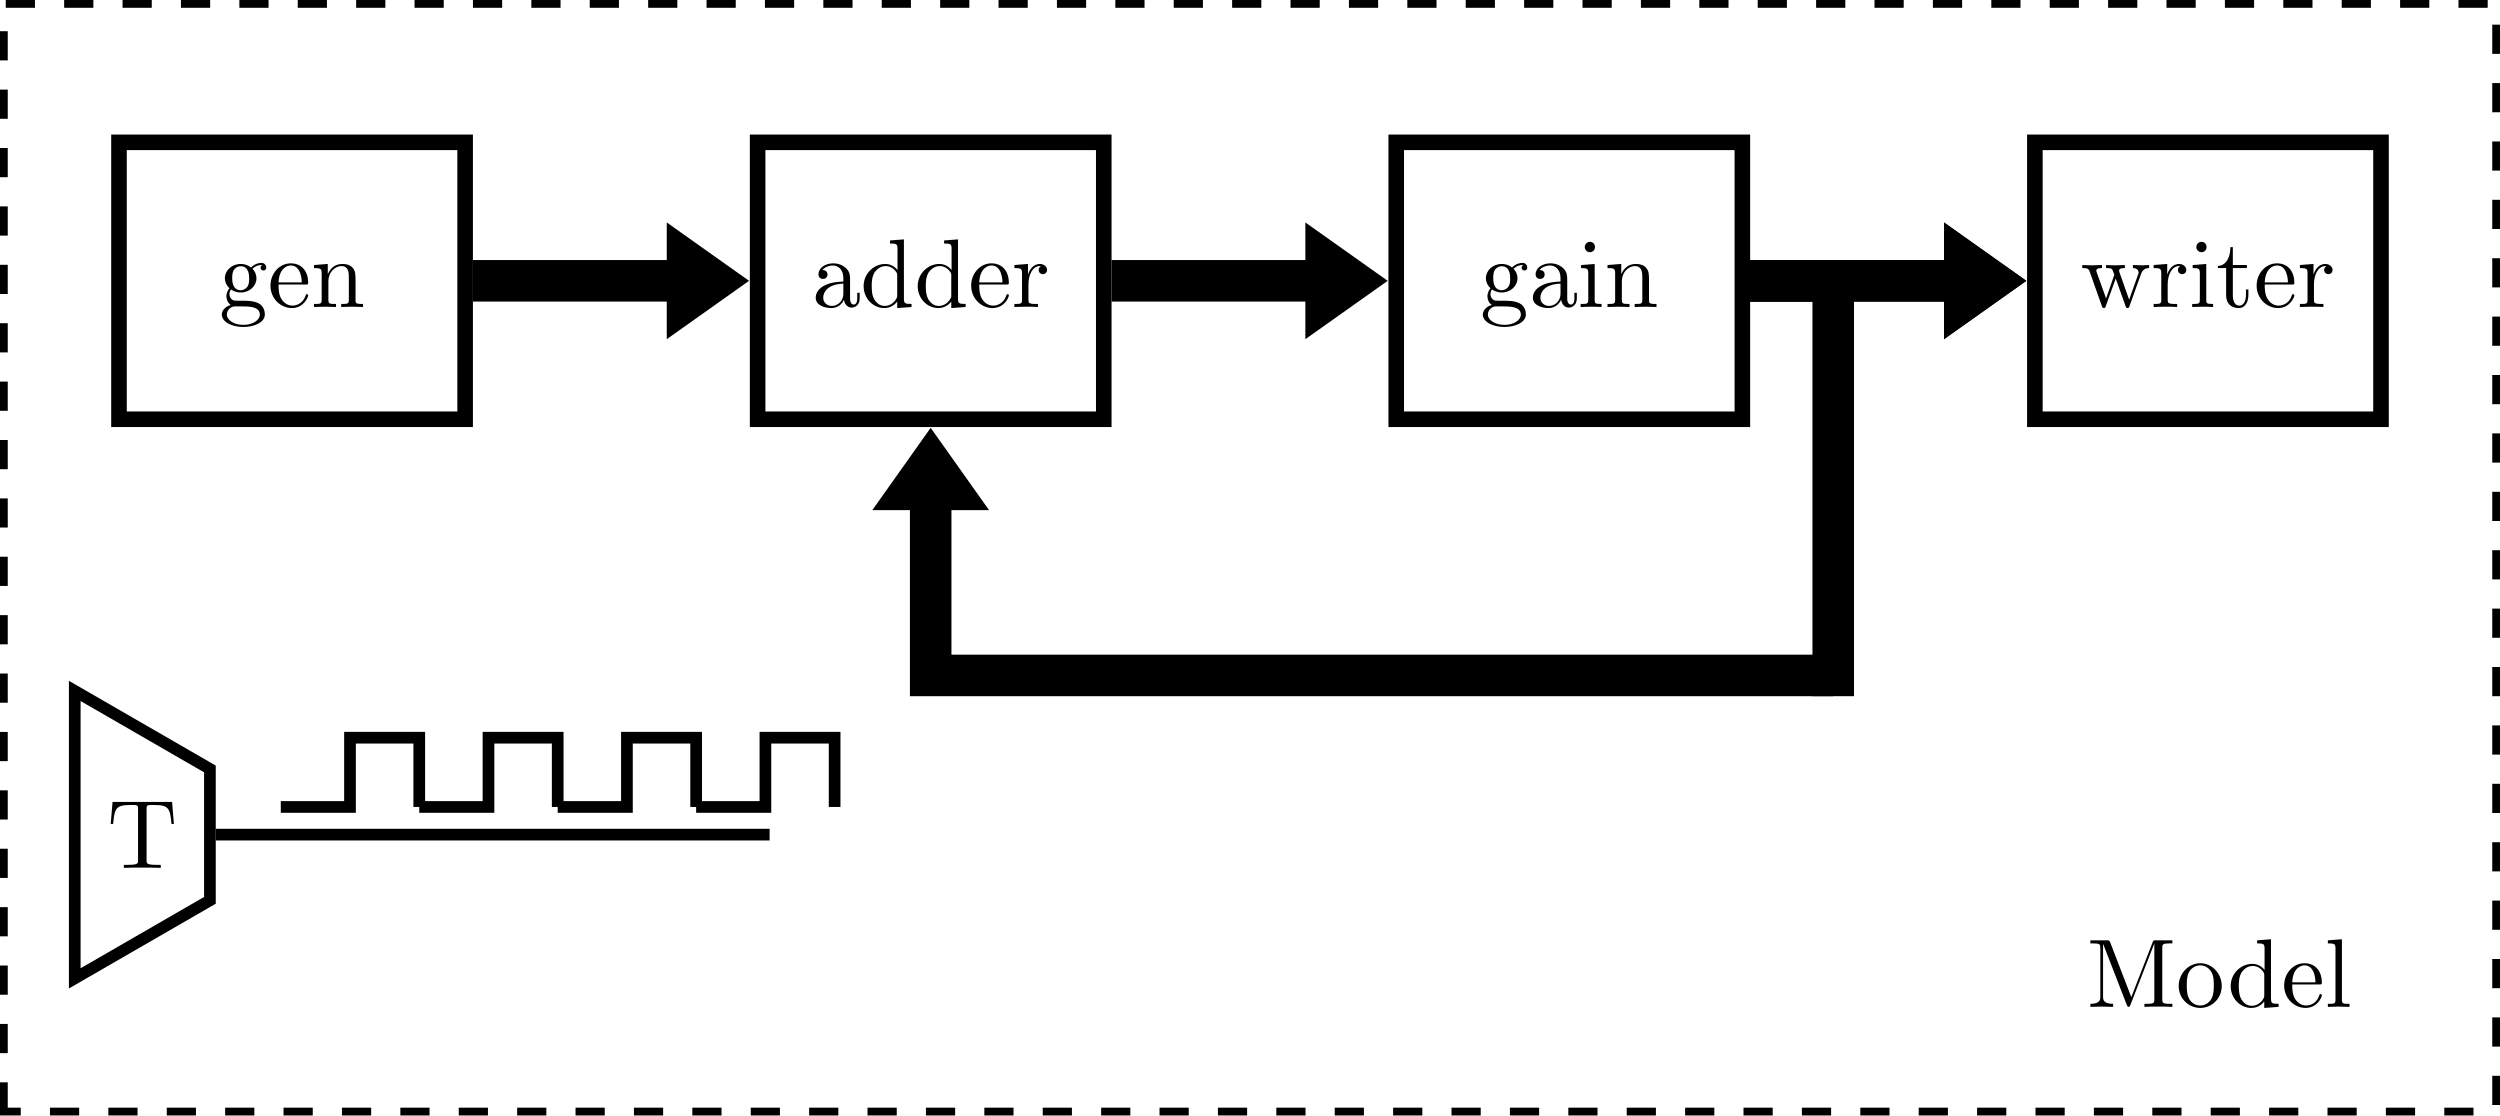
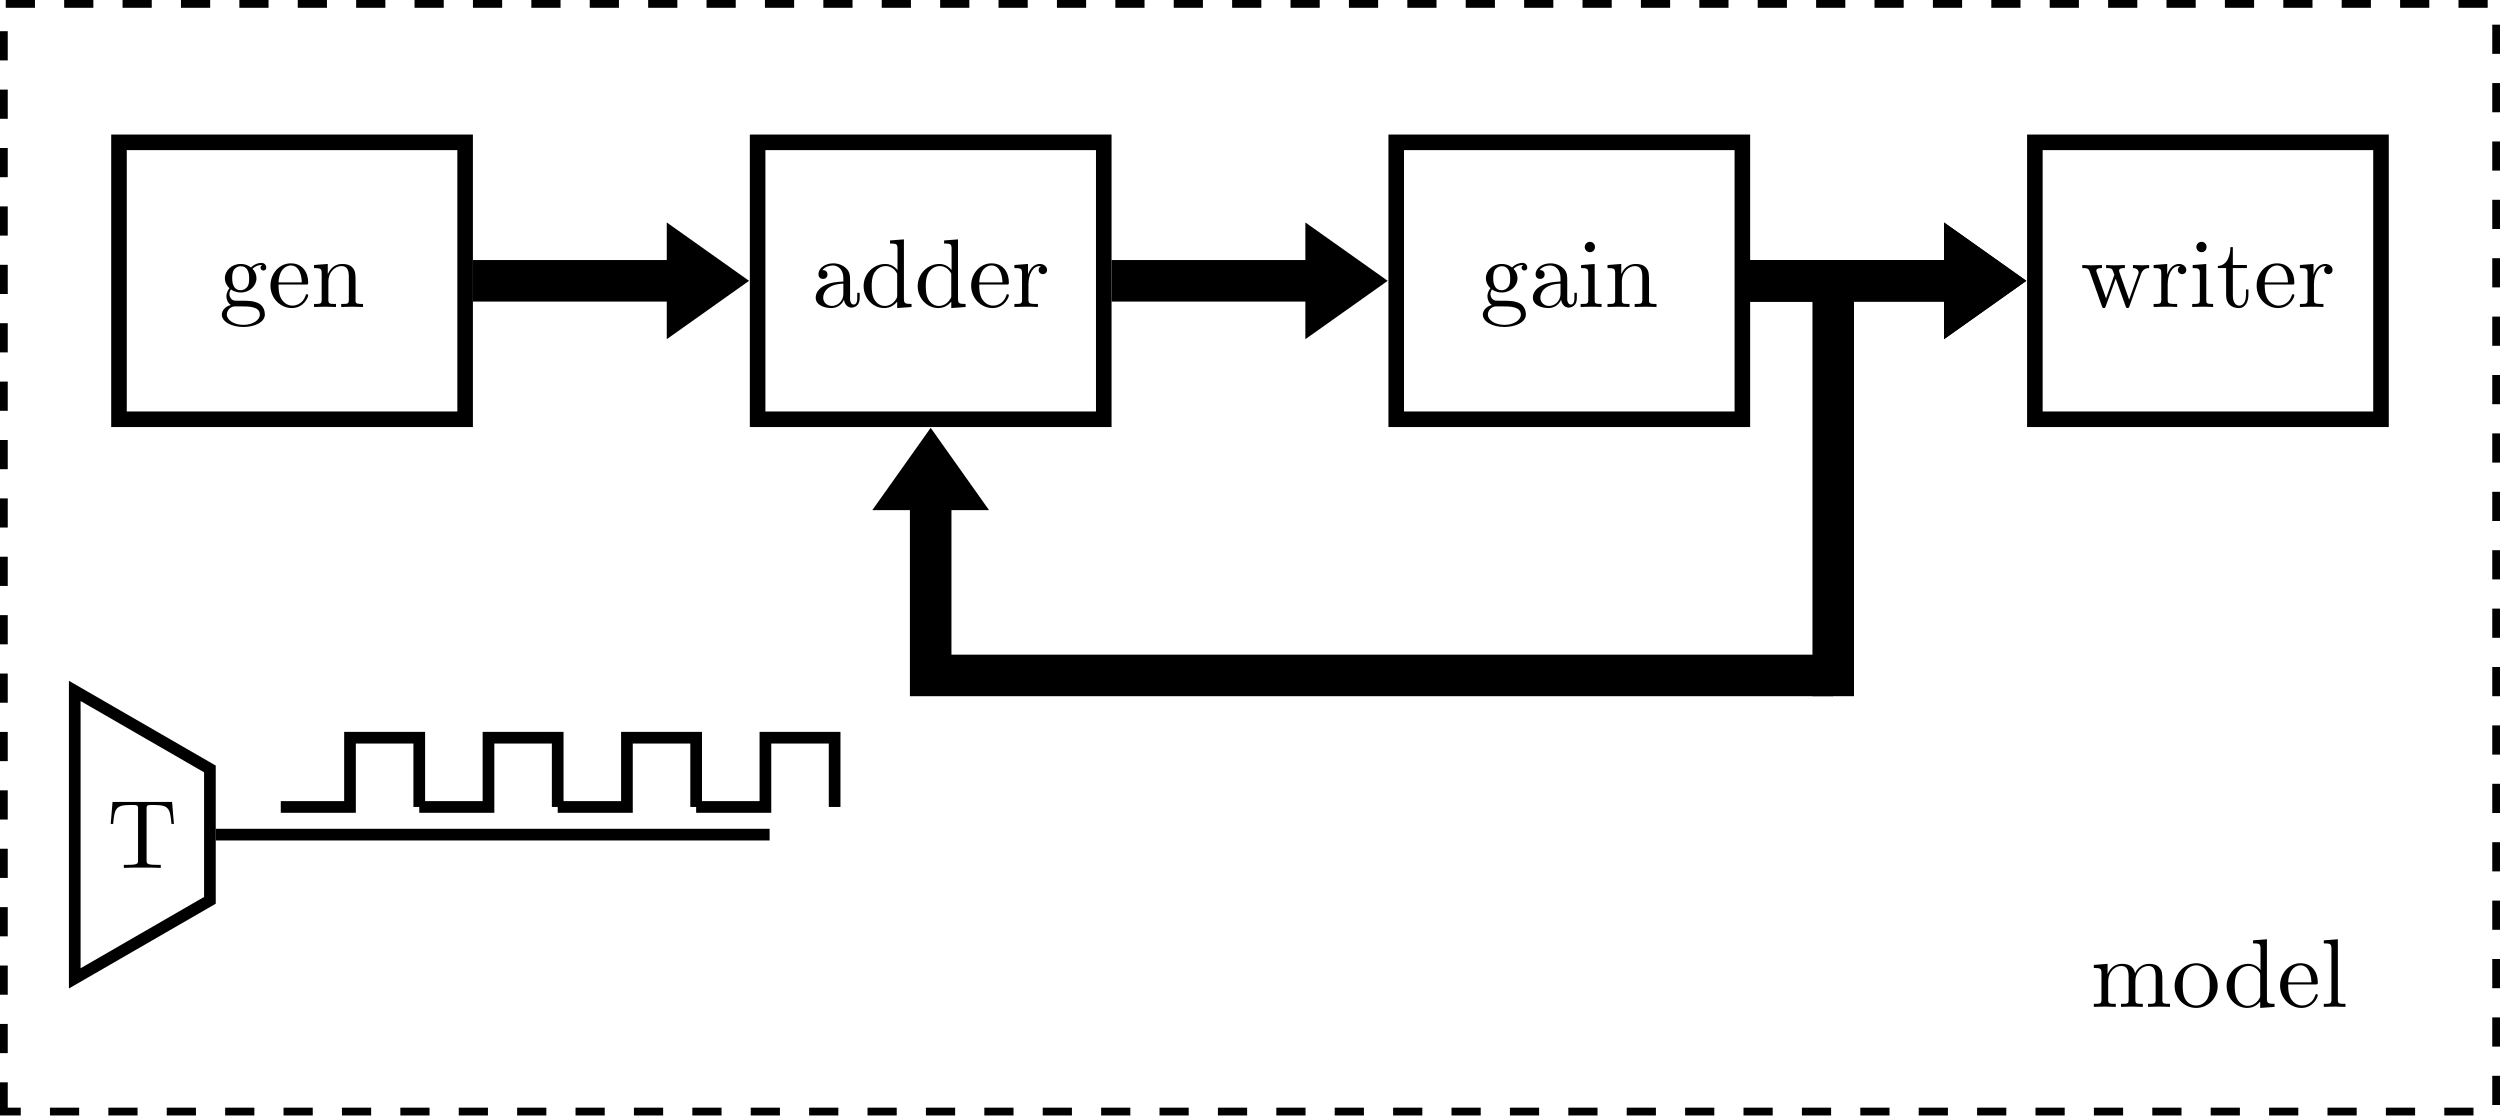
<svg xmlns="http://www.w3.org/2000/svg" xmlns:xlink="http://www.w3.org/1999/xlink" width="255.915pt" height="114.183pt" viewBox="0 0 255.915 114.183" version="1.1">
  <defs>
    <g>
      <symbol overflow="visible" id="glyph0-0">
        <path style="stroke:none;" d="" />
      </symbol>
      <symbol overflow="visible" id="glyph0-1">
        <path style="stroke:none;" d="M 2.219 -1.719 C 1.344 -1.719 1.344 -2.719 1.344 -2.938 C 1.344 -3.203 1.359 -3.531 1.5 -3.781 C 1.578 -3.891 1.812 -4.172 2.219 -4.172 C 3.078 -4.172 3.078 -3.188 3.078 -2.953 C 3.078 -2.688 3.078 -2.359 2.922 -2.109 C 2.844 -2 2.609 -1.719 2.219 -1.719 Z M 1.062 -1.328 C 1.062 -1.359 1.062 -1.594 1.219 -1.797 C 1.609 -1.516 2.031 -1.484 2.219 -1.484 C 3.141 -1.484 3.828 -2.172 3.828 -2.938 C 3.828 -3.312 3.672 -3.672 3.422 -3.906 C 3.781 -4.25 4.141 -4.297 4.312 -4.297 C 4.344 -4.297 4.391 -4.297 4.422 -4.281 C 4.312 -4.25 4.25 -4.141 4.25 -4.016 C 4.25 -3.844 4.391 -3.734 4.547 -3.734 C 4.641 -3.734 4.828 -3.797 4.828 -4.031 C 4.828 -4.203 4.719 -4.516 4.328 -4.516 C 4.125 -4.516 3.688 -4.453 3.266 -4.047 C 2.844 -4.375 2.438 -4.406 2.219 -4.406 C 1.281 -4.406 0.594 -3.719 0.594 -2.953 C 0.594 -2.516 0.812 -2.141 1.062 -1.922 C 0.938 -1.781 0.75 -1.453 0.75 -1.094 C 0.75 -0.781 0.891 -0.406 1.203 -0.203 C 0.594 -0.047 0.281 0.391 0.281 0.781 C 0.281 1.5 1.266 2.047 2.484 2.047 C 3.656 2.047 4.688 1.547 4.688 0.766 C 4.688 0.422 4.562 -0.094 4.047 -0.375 C 3.516 -0.641 2.938 -0.641 2.328 -0.641 C 2.078 -0.641 1.656 -0.641 1.578 -0.656 C 1.266 -0.703 1.062 -1 1.062 -1.328 Z M 2.5 1.828 C 1.484 1.828 0.797 1.312 0.797 0.781 C 0.797 0.328 1.172 -0.047 1.609 -0.062 L 2.203 -0.062 C 3.062 -0.062 4.172 -0.062 4.172 0.781 C 4.172 1.328 3.469 1.828 2.5 1.828 Z M 2.5 1.828 " />
      </symbol>
      <symbol overflow="visible" id="glyph0-2">
        <path style="stroke:none;" d="M 1.109 -2.516 C 1.172 -4 2.016 -4.25 2.359 -4.25 C 3.375 -4.25 3.484 -2.906 3.484 -2.516 Z M 1.109 -2.297 L 3.891 -2.297 C 4.109 -2.297 4.141 -2.297 4.141 -2.516 C 4.141 -3.5 3.594 -4.469 2.359 -4.469 C 1.203 -4.469 0.281 -3.438 0.281 -2.188 C 0.281 -0.859 1.328 0.109 2.469 0.109 C 3.688 0.109 4.141 -1 4.141 -1.188 C 4.141 -1.281 4.062 -1.312 4 -1.312 C 3.922 -1.312 3.891 -1.25 3.875 -1.172 C 3.531 -0.141 2.625 -0.141 2.531 -0.141 C 2.031 -0.141 1.641 -0.438 1.406 -0.812 C 1.109 -1.281 1.109 -1.938 1.109 -2.297 Z M 1.109 -2.297 " />
      </symbol>
      <symbol overflow="visible" id="glyph0-3">
        <path style="stroke:none;" d="M 1.094 -3.422 L 1.094 -0.75 C 1.094 -0.312 0.984 -0.312 0.312 -0.312 L 0.312 0 C 0.672 -0.016 1.172 -0.031 1.453 -0.031 C 1.703 -0.031 2.219 -0.016 2.562 0 L 2.562 -0.312 C 1.891 -0.312 1.781 -0.312 1.781 -0.75 L 1.781 -2.594 C 1.781 -3.625 2.5 -4.188 3.125 -4.188 C 3.766 -4.188 3.875 -3.656 3.875 -3.078 L 3.875 -0.75 C 3.875 -0.312 3.766 -0.312 3.094 -0.312 L 3.094 0 C 3.438 -0.016 3.953 -0.031 4.219 -0.031 C 4.469 -0.031 5 -0.016 5.328 0 L 5.328 -0.312 C 4.812 -0.312 4.562 -0.312 4.562 -0.609 L 4.562 -2.516 C 4.562 -3.375 4.562 -3.672 4.25 -4.031 C 4.109 -4.203 3.781 -4.406 3.203 -4.406 C 2.469 -4.406 2 -3.984 1.719 -3.359 L 1.719 -4.406 L 0.312 -4.297 L 0.312 -3.984 C 1.016 -3.984 1.094 -3.922 1.094 -3.422 Z M 1.094 -3.422 " />
      </symbol>
      <symbol overflow="visible" id="glyph0-4">
        <path style="stroke:none;" d="M 3.312 -0.75 C 3.359 -0.359 3.625 0.062 4.094 0.062 C 4.312 0.062 4.922 -0.078 4.922 -0.891 L 4.922 -1.453 L 4.672 -1.453 L 4.672 -0.891 C 4.672 -0.312 4.422 -0.25 4.312 -0.25 C 3.984 -0.25 3.938 -0.703 3.938 -0.75 L 3.938 -2.734 C 3.938 -3.156 3.938 -3.547 3.578 -3.922 C 3.188 -4.312 2.688 -4.469 2.219 -4.469 C 1.391 -4.469 0.703 -4 0.703 -3.344 C 0.703 -3.047 0.906 -2.875 1.172 -2.875 C 1.453 -2.875 1.625 -3.078 1.625 -3.328 C 1.625 -3.453 1.578 -3.781 1.109 -3.781 C 1.391 -4.141 1.875 -4.25 2.188 -4.25 C 2.688 -4.25 3.25 -3.859 3.25 -2.969 L 3.25 -2.609 C 2.734 -2.578 2.047 -2.547 1.422 -2.25 C 0.672 -1.906 0.422 -1.391 0.422 -0.953 C 0.422 -0.141 1.391 0.109 2.016 0.109 C 2.672 0.109 3.125 -0.297 3.312 -0.75 Z M 3.25 -2.391 L 3.25 -1.391 C 3.25 -0.453 2.531 -0.109 2.078 -0.109 C 1.594 -0.109 1.188 -0.453 1.188 -0.953 C 1.188 -1.5 1.609 -2.328 3.25 -2.391 Z M 3.25 -2.391 " />
      </symbol>
      <symbol overflow="visible" id="glyph0-5">
        <path style="stroke:none;" d="M 3.781 -0.547 L 3.781 0.109 L 5.25 0 L 5.25 -0.312 C 4.562 -0.312 4.469 -0.375 4.469 -0.875 L 4.469 -6.922 L 3.047 -6.812 L 3.047 -6.5 C 3.734 -6.5 3.812 -6.438 3.812 -5.938 L 3.812 -3.781 C 3.531 -4.141 3.094 -4.406 2.562 -4.406 C 1.391 -4.406 0.344 -3.422 0.344 -2.141 C 0.344 -0.875 1.312 0.109 2.453 0.109 C 3.094 0.109 3.531 -0.234 3.781 -0.547 Z M 3.781 -3.219 L 3.781 -1.172 C 3.781 -1 3.781 -0.984 3.672 -0.812 C 3.375 -0.328 2.938 -0.109 2.5 -0.109 C 2.047 -0.109 1.688 -0.375 1.453 -0.75 C 1.203 -1.156 1.172 -1.719 1.172 -2.141 C 1.172 -2.5 1.188 -3.094 1.469 -3.547 C 1.688 -3.859 2.062 -4.188 2.609 -4.188 C 2.953 -4.188 3.375 -4.031 3.672 -3.594 C 3.781 -3.422 3.781 -3.406 3.781 -3.219 Z M 3.781 -3.219 " />
      </symbol>
      <symbol overflow="visible" id="glyph0-6">
        <path style="stroke:none;" d="M 1.672 -3.312 L 1.672 -4.406 L 0.281 -4.297 L 0.281 -3.984 C 0.984 -3.984 1.062 -3.922 1.062 -3.422 L 1.062 -0.75 C 1.062 -0.312 0.953 -0.312 0.281 -0.312 L 0.281 0 C 0.672 -0.016 1.141 -0.031 1.422 -0.031 C 1.812 -0.031 2.281 -0.031 2.688 0 L 2.688 -0.312 L 2.469 -0.312 C 1.734 -0.312 1.719 -0.422 1.719 -0.781 L 1.719 -2.312 C 1.719 -3.297 2.141 -4.188 2.891 -4.188 C 2.953 -4.188 2.984 -4.188 3 -4.172 C 2.969 -4.172 2.766 -4.047 2.766 -3.781 C 2.766 -3.516 2.984 -3.359 3.203 -3.359 C 3.375 -3.359 3.625 -3.484 3.625 -3.797 C 3.625 -4.109 3.312 -4.406 2.891 -4.406 C 2.156 -4.406 1.797 -3.734 1.672 -3.312 Z M 1.672 -3.312 " />
      </symbol>
      <symbol overflow="visible" id="glyph0-7">
        <path style="stroke:none;" d="M 1.766 -4.406 L 0.375 -4.297 L 0.375 -3.984 C 1.016 -3.984 1.109 -3.922 1.109 -3.438 L 1.109 -0.75 C 1.109 -0.312 1 -0.312 0.328 -0.312 L 0.328 0 C 0.641 -0.016 1.188 -0.031 1.422 -0.031 C 1.781 -0.031 2.125 -0.016 2.469 0 L 2.469 -0.312 C 1.797 -0.312 1.766 -0.359 1.766 -0.75 Z M 1.797 -6.141 C 1.797 -6.453 1.562 -6.672 1.281 -6.672 C 0.969 -6.672 0.75 -6.406 0.75 -6.141 C 0.75 -5.875 0.969 -5.609 1.281 -5.609 C 1.562 -5.609 1.797 -5.828 1.797 -6.141 Z M 1.797 -6.141 " />
      </symbol>
      <symbol overflow="visible" id="glyph0-8">
        <path style="stroke:none;" d="M 6.172 -3.344 C 6.344 -3.844 6.656 -3.984 7.016 -3.984 L 7.016 -4.297 C 6.781 -4.281 6.5 -4.266 6.281 -4.266 C 5.984 -4.266 5.547 -4.281 5.359 -4.297 L 5.359 -3.984 C 5.719 -3.984 5.938 -3.797 5.938 -3.516 C 5.938 -3.453 5.938 -3.422 5.875 -3.297 L 4.969 -0.75 L 3.984 -3.531 C 3.953 -3.656 3.938 -3.672 3.938 -3.719 C 3.938 -3.984 4.328 -3.984 4.531 -3.984 L 4.531 -4.297 C 4.234 -4.281 3.734 -4.266 3.484 -4.266 C 3.188 -4.266 2.906 -4.281 2.609 -4.297 L 2.609 -3.984 C 2.969 -3.984 3.125 -3.969 3.234 -3.844 C 3.281 -3.781 3.391 -3.484 3.453 -3.297 L 2.609 -0.875 L 1.656 -3.531 C 1.609 -3.656 1.609 -3.672 1.609 -3.719 C 1.609 -3.984 2 -3.984 2.188 -3.984 L 2.188 -4.297 C 1.891 -4.281 1.328 -4.266 1.109 -4.266 C 1.062 -4.266 0.531 -4.281 0.172 -4.297 L 0.172 -3.984 C 0.672 -3.984 0.797 -3.953 0.922 -3.641 L 2.172 -0.109 C 2.219 0.031 2.25 0.109 2.375 0.109 C 2.516 0.109 2.531 0.047 2.578 -0.094 L 3.594 -2.906 L 4.609 -0.078 C 4.641 0.031 4.672 0.109 4.812 0.109 C 4.938 0.109 4.969 0.016 5 -0.078 Z M 6.172 -3.344 " />
      </symbol>
      <symbol overflow="visible" id="glyph0-9">
        <path style="stroke:none;" d="M 1.719 -3.984 L 3.156 -3.984 L 3.156 -4.297 L 1.719 -4.297 L 1.719 -6.125 L 1.469 -6.125 C 1.469 -5.312 1.172 -4.25 0.188 -4.203 L 0.188 -3.984 L 1.031 -3.984 L 1.031 -1.234 C 1.031 -0.016 1.969 0.109 2.328 0.109 C 3.031 0.109 3.312 -0.594 3.312 -1.234 L 3.312 -1.797 L 3.062 -1.797 L 3.062 -1.25 C 3.062 -0.516 2.766 -0.141 2.391 -0.141 C 1.719 -0.141 1.719 -1.047 1.719 -1.219 Z M 1.719 -3.984 " />
      </symbol>
      <symbol overflow="visible" id="glyph0-10">
        <path style="stroke:none;" d="M 6.641 -6.75 L 0.547 -6.75 L 0.359 -4.5 L 0.609 -4.5 C 0.75 -6.109 0.891 -6.438 2.406 -6.438 C 2.578 -6.438 2.844 -6.438 2.938 -6.422 C 3.156 -6.375 3.156 -6.266 3.156 -6.047 L 3.156 -0.781 C 3.156 -0.453 3.156 -0.312 2.109 -0.312 L 1.703 -0.312 L 1.703 0 C 2.109 -0.031 3.125 -0.031 3.594 -0.031 C 4.047 -0.031 5.078 -0.031 5.484 0 L 5.484 -0.312 L 5.078 -0.312 C 4.031 -0.312 4.031 -0.453 4.031 -0.781 L 4.031 -6.047 C 4.031 -6.234 4.031 -6.375 4.219 -6.422 C 4.328 -6.438 4.594 -6.438 4.781 -6.438 C 6.297 -6.438 6.438 -6.109 6.578 -4.5 L 6.828 -4.5 Z M 6.641 -6.75 " />
      </symbol>
      <symbol overflow="visible" id="glyph0-11">
-         <path style="stroke:none;" d="M 2.406 -6.594 C 2.312 -6.812 2.281 -6.812 2.047 -6.812 L 0.375 -6.812 L 0.375 -6.5 L 0.609 -6.5 C 1.375 -6.5 1.391 -6.391 1.391 -6.031 L 1.391 -1.047 C 1.391 -0.781 1.391 -0.312 0.375 -0.312 L 0.375 0 C 0.719 -0.016 1.203 -0.031 1.531 -0.031 C 1.859 -0.031 2.359 -0.016 2.703 0 L 2.703 -0.312 C 1.672 -0.312 1.672 -0.781 1.672 -1.047 L 1.672 -6.422 L 1.688 -6.422 L 4.094 -0.219 C 4.141 -0.094 4.188 0 4.281 0 C 4.391 0 4.422 -0.078 4.469 -0.188 L 6.922 -6.5 L 6.922 -0.781 C 6.922 -0.422 6.906 -0.312 6.141 -0.312 L 5.906 -0.312 L 5.906 0 C 6.266 -0.031 6.953 -0.031 7.344 -0.031 C 7.719 -0.031 8.391 -0.031 8.766 0 L 8.766 -0.312 L 8.516 -0.312 C 7.75 -0.312 7.734 -0.422 7.734 -0.781 L 7.734 -6.031 C 7.734 -6.391 7.75 -6.5 8.516 -6.5 L 8.766 -6.5 L 8.766 -6.812 L 7.078 -6.812 C 6.812 -6.812 6.812 -6.797 6.75 -6.625 L 4.562 -1 Z M 2.406 -6.594 " />
+         <path style="stroke:none;" d="M 1.094 -3.422 L 1.094 -0.75 C 1.094 -0.312 0.984 -0.312 0.312 -0.312 L 0.312 0 C 0.672 -0.016 1.172 -0.031 1.453 -0.031 C 1.703 -0.031 2.219 -0.016 2.562 0 L 2.562 -0.312 C 1.891 -0.312 1.781 -0.312 1.781 -0.75 L 1.781 -2.594 C 1.781 -3.625 2.5 -4.188 3.125 -4.188 C 3.766 -4.188 3.875 -3.656 3.875 -3.078 L 3.875 -0.75 C 3.875 -0.312 3.766 -0.312 3.094 -0.312 L 3.094 0 C 3.438 -0.016 3.953 -0.031 4.219 -0.031 C 4.469 -0.031 5 -0.016 5.328 0 L 5.328 -0.312 C 4.672 -0.312 4.562 -0.312 4.562 -0.75 L 4.562 -2.594 C 4.562 -3.625 5.266 -4.188 5.906 -4.188 C 6.531 -4.188 6.641 -3.656 6.641 -3.078 L 6.641 -0.75 C 6.641 -0.312 6.531 -0.312 5.859 -0.312 L 5.859 0 C 6.203 -0.016 6.719 -0.031 6.984 -0.031 C 7.25 -0.031 7.766 -0.016 8.109 0 L 8.109 -0.312 C 7.594 -0.312 7.344 -0.312 7.328 -0.609 L 7.328 -2.516 C 7.328 -3.375 7.328 -3.672 7.016 -4.031 C 6.875 -4.203 6.547 -4.406 5.969 -4.406 C 5.141 -4.406 4.688 -3.812 4.531 -3.422 C 4.391 -4.297 3.656 -4.406 3.203 -4.406 C 2.469 -4.406 2 -3.984 1.719 -3.359 L 1.719 -4.406 L 0.312 -4.297 L 0.312 -3.984 C 1.016 -3.984 1.094 -3.922 1.094 -3.422 Z M 1.094 -3.422 " />
      </symbol>
      <symbol overflow="visible" id="glyph0-12">
        <path style="stroke:none;" d="M 4.688 -2.141 C 4.688 -3.406 3.703 -4.469 2.5 -4.469 C 1.25 -4.469 0.281 -3.375 0.281 -2.141 C 0.281 -0.844 1.312 0.109 2.484 0.109 C 3.688 0.109 4.688 -0.875 4.688 -2.141 Z M 2.5 -0.141 C 2.062 -0.141 1.625 -0.344 1.359 -0.812 C 1.109 -1.25 1.109 -1.859 1.109 -2.219 C 1.109 -2.609 1.109 -3.141 1.344 -3.578 C 1.609 -4.031 2.078 -4.25 2.484 -4.25 C 2.922 -4.25 3.344 -4.031 3.609 -3.594 C 3.875 -3.172 3.875 -2.594 3.875 -2.219 C 3.875 -1.859 3.875 -1.312 3.656 -0.875 C 3.422 -0.422 2.984 -0.141 2.5 -0.141 Z M 2.5 -0.141 " />
      </symbol>
      <symbol overflow="visible" id="glyph0-13">
        <path style="stroke:none;" d="M 1.766 -6.922 L 0.328 -6.812 L 0.328 -6.5 C 1.031 -6.5 1.109 -6.438 1.109 -5.938 L 1.109 -0.75 C 1.109 -0.312 1 -0.312 0.328 -0.312 L 0.328 0 C 0.656 -0.016 1.188 -0.031 1.438 -0.031 C 1.688 -0.031 2.172 -0.016 2.547 0 L 2.547 -0.312 C 1.875 -0.312 1.766 -0.312 1.766 -0.75 Z M 1.766 -6.922 " />
      </symbol>
    </g>
    <clipPath id="clip1">
      <path d="M 0 53 L 39 53 L 39 114.184 L 0 114.184 Z M 0 53 " />
    </clipPath>
    <clipPath id="clip2">
      <path d="M 0 0 L 255.914 0 L 255.914 114.184 L 0 114.184 Z M 0 0 " />
    </clipPath>
  </defs>
  <g id="surface1">
    <path style="fill:none;stroke-width:1.594;stroke-linecap:butt;stroke-linejoin:miter;stroke:rgb(0%,0%,0%);stroke-opacity:1;stroke-miterlimit:10;" d="M -17.717 -14.173 L 17.716 -14.173 L 17.716 14.175 L -17.717 14.175 Z M -17.717 -14.173 " transform="matrix(1,0,0,-1,29.897,28.745)" />
    <g style="fill:rgb(0%,0%,0%);fill-opacity:1;">
      <use xlink:href="#glyph0-1" x="22.425" y="31.426" />
      <use xlink:href="#glyph0-2" x="27.406" y="31.426" />
      <use xlink:href="#glyph0-3" x="31.834" y="31.426" />
    </g>
    <path style="fill:none;stroke-width:1.594;stroke-linecap:butt;stroke-linejoin:miter;stroke:rgb(0%,0%,0%);stroke-opacity:1;stroke-miterlimit:10;" d="M -17.716 -14.173 L 17.717 -14.173 L 17.717 14.175 L -17.716 14.175 Z M -17.716 -14.173 " transform="matrix(1,0,0,-1,95.271,28.745)" />
    <g style="fill:rgb(0%,0%,0%);fill-opacity:1;">
      <use xlink:href="#glyph0-4" x="83.08" y="31.426" />
      <use xlink:href="#glyph0-5" x="88.061" y="31.426" />
      <use xlink:href="#glyph0-5" x="93.597" y="31.426" />
      <use xlink:href="#glyph0-2" x="99.132" y="31.426" />
      <use xlink:href="#glyph0-6" x="103.559" y="31.426" />
    </g>
    <path style="fill:none;stroke-width:1.594;stroke-linecap:butt;stroke-linejoin:miter;stroke:rgb(0%,0%,0%);stroke-opacity:1;stroke-miterlimit:10;" d="M -17.718 -14.173 L 17.715 -14.173 L 17.715 14.175 L -17.718 14.175 Z M -17.718 -14.173 " transform="matrix(1,0,0,-1,160.644,28.745)" />
    <g style="fill:rgb(0%,0%,0%);fill-opacity:1;">
      <use xlink:href="#glyph0-1" x="151.512" y="31.426" />
      <use xlink:href="#glyph0-4" x="156.493" y="31.426" />
      <use xlink:href="#glyph0-7" x="161.475" y="31.426" />
      <use xlink:href="#glyph0-3" x="164.242" y="31.426" />
    </g>
    <path style="fill:none;stroke-width:1.594;stroke-linecap:butt;stroke-linejoin:miter;stroke:rgb(0%,0%,0%);stroke-opacity:1;stroke-miterlimit:10;" d="M -17.717 -14.173 L 17.716 -14.173 L 17.716 14.175 L -17.717 14.175 Z M -17.717 -14.173 " transform="matrix(1,0,0,-1,226.018,28.745)" />
    <g style="fill:rgb(0%,0%,0%);fill-opacity:1;">
      <use xlink:href="#glyph0-8" x="212.983" y="31.426" />
      <use xlink:href="#glyph0-6" x="220.178" y="31.426" />
      <use xlink:href="#glyph0-7" x="224.08" y="31.426" />
      <use xlink:href="#glyph0-9" x="226.848" y="31.426" />
      <use xlink:href="#glyph0-2" x="230.722" y="31.426" />
      <use xlink:href="#glyph0-6" x="235.15" y="31.426" />
    </g>
    <path style="fill:none;stroke-width:4.252;stroke-linecap:butt;stroke-linejoin:miter;stroke:rgb(0%,0%,0%);stroke-opacity:1;stroke-miterlimit:10;" d="M -79.547 -0.001 L -59.172 -0.001 " transform="matrix(1,0,0,-1,127.957,28.745)" />
    <path style="fill-rule:nonzero;fill:rgb(0%,0%,0%);fill-opacity:1;stroke-width:2.126;stroke-linecap:butt;stroke-linejoin:miter;stroke:rgb(0%,0%,0%);stroke-opacity:1;stroke-miterlimit:10;" d="M 6.588 -0.001 L 1.064 3.917 L 1.064 -3.919 Z M 6.588 -0.001 " transform="matrix(1,0,0,-1,68.25203,28.745)" />
    <path style="fill:none;stroke-width:4.252;stroke-linecap:butt;stroke-linejoin:miter;stroke:rgb(0%,0%,0%);stroke-opacity:1;stroke-miterlimit:10;" d="M -14.172 -0.001 L 6.199 -0.001 " transform="matrix(1,0,0,-1,127.957,28.745)" />
    <path style="fill-rule:nonzero;fill:rgb(0%,0%,0%);fill-opacity:1;stroke-width:2.126;stroke-linecap:butt;stroke-linejoin:miter;stroke:rgb(0%,0%,0%);stroke-opacity:1;stroke-miterlimit:10;" d="M 6.588 -0.001 L 1.061 3.917 L 1.061 -3.919 Z M 6.588 -0.001 " transform="matrix(1,0,0,-1,133.6264,28.745)" />
    <path style="fill:none;stroke-width:4.252;stroke-linecap:butt;stroke-linejoin:miter;stroke:rgb(0%,0%,0%);stroke-opacity:1;stroke-miterlimit:10;" d="M 51.199 -0.001 L 71.574 -0.001 " transform="matrix(1,0,0,-1,127.957,28.745)" />
    <path style="fill-rule:nonzero;fill:rgb(0%,0%,0%);fill-opacity:1;stroke-width:2.126;stroke-linecap:butt;stroke-linejoin:miter;stroke:rgb(0%,0%,0%);stroke-opacity:1;stroke-miterlimit:10;" d="M 6.589 -0.001 L 1.062 3.917 L 1.062 -3.919 Z M 6.589 -0.001 " transform="matrix(1,0,0,-1,199.0007,28.745)" />
    <path style="fill:none;stroke-width:4.252;stroke-linecap:butt;stroke-linejoin:miter;stroke:rgb(0%,0%,0%);stroke-opacity:1;stroke-miterlimit:10;" d="M 51.199 -0.001 L 71.574 -0.001 " transform="matrix(1,0,0,-1,127.957,28.745)" />
    <path style="fill-rule:nonzero;fill:rgb(0%,0%,0%);fill-opacity:1;stroke-width:2.126;stroke-linecap:butt;stroke-linejoin:miter;stroke:rgb(0%,0%,0%);stroke-opacity:1;stroke-miterlimit:10;" d="M 6.589 -0.001 L 1.062 3.917 L 1.062 -3.919 Z M 6.589 -0.001 " transform="matrix(1,0,0,-1,199.0007,28.745)" />
    <path style="fill:none;stroke-width:4.252;stroke-linecap:butt;stroke-linejoin:miter;stroke:rgb(0%,0%,0%);stroke-opacity:1;stroke-miterlimit:10;" d="M 51.199 -0.001 L 59.703 -0.001 L 59.703 -42.521 " transform="matrix(1,0,0,-1,127.957,28.745)" />
    <path style="fill:none;stroke-width:4.252;stroke-linecap:butt;stroke-linejoin:miter;stroke:rgb(0%,0%,0%);stroke-opacity:1;stroke-miterlimit:10;" d="M 59.703 -40.396 L -32.687 -40.396 L -32.687 -22.942 " transform="matrix(1,0,0,-1,127.957,28.745)" />
    <path style="fill-rule:nonzero;fill:rgb(0%,0%,0%);fill-opacity:1;stroke-width:2.126;stroke-linecap:butt;stroke-linejoin:miter;stroke:rgb(0%,0%,0%);stroke-opacity:1;stroke-miterlimit:10;" d="M 6.587 0 L 1.063 3.918 L 1.063 -3.918 Z M 6.587 0 " transform="matrix(0,-1,-1,0,95.26984,52.21944)" />
    <g clip-path="url(#clip1)" clip-rule="nonzero">
      <path style="fill:none;stroke-width:1.196;stroke-linecap:butt;stroke-linejoin:miter;stroke:rgb(0%,0%,0%);stroke-opacity:1;stroke-miterlimit:10;" d="M -120.305 -41.982 L -106.469 -49.97 L -106.469 -63.419 L -120.305 -71.407 Z M -120.305 -41.982 " transform="matrix(1,0,0,-1,127.957,28.745)" />
    </g>
    <g style="fill:rgb(0%,0%,0%);fill-opacity:1;">
      <use xlink:href="#glyph0-10" x="10.974" y="88.842" />
    </g>
    <path style="fill:none;stroke-width:1.196;stroke-linecap:butt;stroke-linejoin:miter;stroke:rgb(0%,0%,0%);stroke-opacity:1;stroke-miterlimit:10;" d="M -105.867 -56.693 L -49.176 -56.693 " transform="matrix(1,0,0,-1,127.957,28.745)" />
    <path style="fill:none;stroke-width:1.196;stroke-linecap:butt;stroke-linejoin:miter;stroke:rgb(0%,0%,0%);stroke-opacity:1;stroke-miterlimit:10;" d="M -99.215 -53.86 L -92.129 -53.86 L -92.129 -46.771 L -85.039 -46.771 L -85.039 -53.86 " transform="matrix(1,0,0,-1,127.957,28.745)" />
    <path style="fill:none;stroke-width:1.196;stroke-linecap:butt;stroke-linejoin:miter;stroke:rgb(0%,0%,0%);stroke-opacity:1;stroke-miterlimit:10;" d="M -85.039 -53.86 L -77.953 -53.86 L -77.953 -46.771 L -70.867 -46.771 L -70.867 -53.86 " transform="matrix(1,0,0,-1,127.957,28.745)" />
    <path style="fill:none;stroke-width:1.196;stroke-linecap:butt;stroke-linejoin:miter;stroke:rgb(0%,0%,0%);stroke-opacity:1;stroke-miterlimit:10;" d="M -70.867 -53.86 L -63.781 -53.86 L -63.781 -46.771 L -56.695 -46.771 L -56.695 -53.86 " transform="matrix(1,0,0,-1,127.957,28.745)" />
    <path style="fill:none;stroke-width:1.196;stroke-linecap:butt;stroke-linejoin:miter;stroke:rgb(0%,0%,0%);stroke-opacity:1;stroke-miterlimit:10;" d="M -56.695 -53.86 L -49.605 -53.86 L -49.605 -46.771 L -42.52 -46.771 L -42.52 -53.86 " transform="matrix(1,0,0,-1,127.957,28.745)" />
    <g clip-path="url(#clip2)" clip-rule="nonzero">
      <path style="fill:none;stroke-width:0.797;stroke-linecap:butt;stroke-linejoin:miter;stroke:rgb(0%,0%,0%);stroke-opacity:1;stroke-dasharray:2.989,2.989;stroke-miterlimit:10;" d="M -127.562 -85.04 L -127.562 28.347 L 127.563 28.347 L 127.563 -85.04 Z M -127.562 -85.04 " transform="matrix(1,0,0,-1,127.957,28.745)" />
    </g>
    <g style="fill:rgb(0%,0%,0%);fill-opacity:1;">
-       <use xlink:href="#glyph0-11" x="213.61" y="103.07" />
-       <use xlink:href="#glyph0-12" x="222.743" y="103.07" />
+       <use xlink:href="#glyph0-11" x="214.025" y="103.07" />
+       <use xlink:href="#glyph0-12" x="222.327" y="103.07" />
    </g>
    <g style="fill:rgb(0%,0%,0%);fill-opacity:1;">
-       <use xlink:href="#glyph0-5" x="228.003" y="103.07" />
-       <use xlink:href="#glyph0-2" x="233.538" y="103.07" />
-       <use xlink:href="#glyph0-13" x="237.966" y="103.07" />
+       <use xlink:href="#glyph0-5" x="227.587" y="103.07" />
+       <use xlink:href="#glyph0-2" x="233.122" y="103.07" />
+       <use xlink:href="#glyph0-13" x="237.55" y="103.07" />
    </g>
  </g>
</svg>
